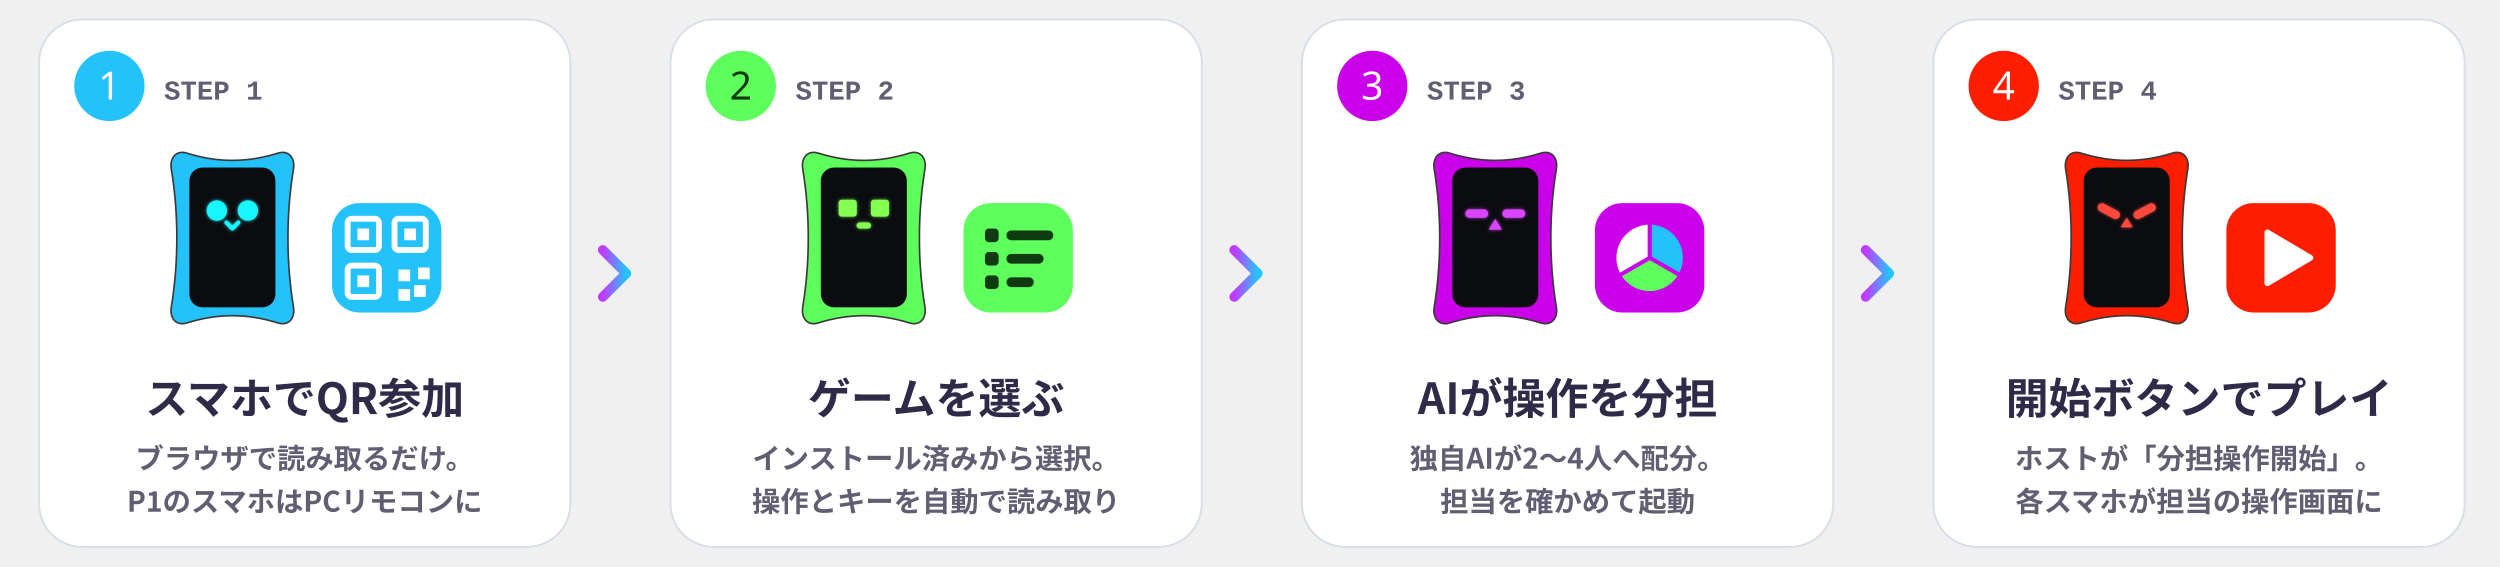
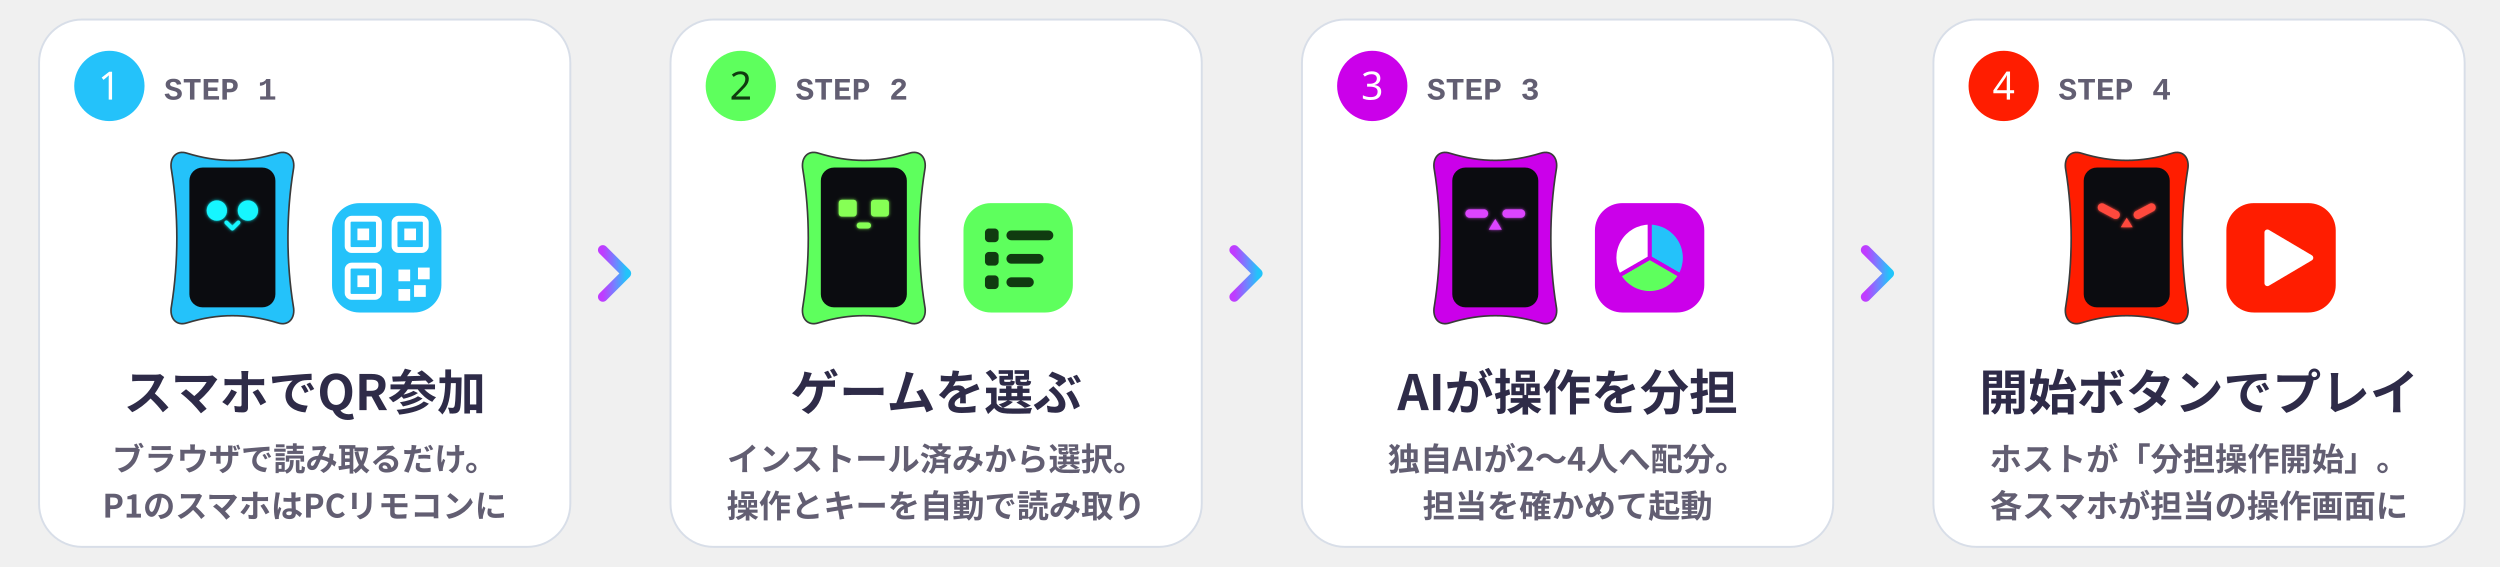
<svg xmlns="http://www.w3.org/2000/svg" viewBox="0 0 1280 290" width="1280" height="290" role="img">
  <defs>
    <filter id="glow" x="-30%" y="-30%" width="160%" height="160%">
      <feGaussianBlur stdDeviation="1.6" result="b" />
      <feMerge>
        <feMergeNode in="b" />
        <feMergeNode in="SourceGraphic" />
      </feMerge>
    </filter>
    <linearGradient id="brand" x1="0" y1="0" x2="1" y2="0">
      <stop offset="0" stop-color="#C03BFF" />
      <stop offset=".55" stop-color="#6F86FF" />
      <stop offset="1" stop-color="#22C4FA" />
    </linearGradient>
    <linearGradient id="bg" x1="0" y1="0" x2="1" y2="1">
      <stop offset="0" stop-color="#E8FAFF" />
      <stop offset="1" stop-color="#FFF5DC" />
    </linearGradient>
    <style>
.jp{font-family:'Hiragino Sans','Hiragino Kaku Gothic ProN','Yu Gothic UI','Yu Gothic','Meiryo','Noto Sans JP','Noto Sans CJK JP',sans-serif}
.disp{font-family:Impact,Haettenschweiler,'Anton','Arial Narrow Bold','Arial Black',sans-serif}
+ .rnd{font-family:RcRounded,'Hiragino Maru Gothic ProN','Yu Gothic UI','Noto Sans JP',sans-serif}
+ .hand{font-family:RcHand,'Hiragino Maru Gothic ProN','Yu Gothic UI','Noto Sans JP',sans-serif}
.mono{font-family:ui-monospace,SFMono-Regular,'Cascadia Mono',Consolas,'Liberation Mono',monospace}

@keyframes bob{0%,100%{transform:translateY(0)}50%{transform:translateY(-5px)}}
@keyframes blink{0%,90%,100%{transform:scaleY(1)}94%{transform:scaleY(.12)}}
@keyframes flow{to{stroke-dashoffset:-28}}
@keyframes pulse{0%,100%{opacity:.55}50%{opacity:1}}
.bob{animation:bob 2.6s ease-in-out infinite}
.eyes{transform-box:fill-box;transform-origin:center;animation:blink 4.8s infinite}
.flow{stroke-dasharray:6 8;animation:flow 1.1s linear infinite}
.pulse{animation:pulse 2.4s ease-in-out infinite}
@media (prefers-reduced-motion:reduce){.bob,.eyes,.flow,.pulse{animation:none}}
</style>
  </defs>
  <g transform="translate(0 0)">
    <rect x="20.0" y="10" width="272" height="270" rx="22" fill="#FFFFFF" stroke="#D8DEE8" />
    <circle cx="56.0" cy="44" r="18" fill="#24C2FA" />
    <text x="56.0" y="51" class="disp" font-size="20" font-weight="400" fill="#FFFFFF" text-anchor="middle">1</text>
-     <text x="84.0" y="51" class="mono" font-size="14" font-weight="700" fill="#625E72" text-anchor="start">STEP 1</text>
+     <text x="84.0" y="51" class="mono" font-size="16" font-weight="700" fill="#625E72" text-anchor="start">STEP 1</text>
    <g transform="translate(88.4 76.0) scale(0.6117)">
      <g class="bob" style="animation-delay:0.00s">
        <path d="M12 4C38 12 62 12 88 4C97 1 103 8 101 18C95 55 95 95 101 132C103 142 97 149 88 146C62 138 38 138 12 146C3 149-3 142-1 132C5 95 5 55-1 18C-3 8 3 1 12 4Z" fill="#24C2FA" stroke="#3A3A3A" stroke-width="1.4" />
        <rect x="14" y="16" width="72" height="117" rx="11" fill="#0B0C10" />
        <g filter="url(#glow)" transform="translate(0 6)">
          <g class="eyes" style="animation-delay:0.00s">
            <circle cx="37" cy="46" r="8.5" fill="#19F6FF" />
            <circle cx="63" cy="46" r="8.5" fill="#19F6FF" />
          </g>
          <path d="M45 56l5 5 5-5" fill="none" stroke="#19F6FF" stroke-width="3.4" stroke-linecap="round" stroke-linejoin="round" />
        </g>
      </g>
    </g>
    <rect x="170.0" y="104" width="56" height="56" rx="14" fill="#24C2FA" />
    <rect x="178.0" y="112" width="16" height="16" rx="2" fill="none" stroke="#FFFFFF" stroke-width="3" />
    <rect x="183.0" y="117" width="6" height="6" fill="#FFFFFF" />
    <rect x="202.0" y="112" width="16" height="16" rx="2" fill="none" stroke="#FFFFFF" stroke-width="3" />
    <rect x="207.0" y="117" width="6" height="6" fill="#FFFFFF" />
    <rect x="178.0" y="136" width="16" height="16" rx="2" fill="none" stroke="#FFFFFF" stroke-width="3" />
    <rect x="183.0" y="141" width="6" height="6" fill="#FFFFFF" />
    <rect x="204.0" y="138" width="6" height="6" fill="#FFFFFF" />
    <rect x="212.0" y="146" width="6" height="6" fill="#FFFFFF" />
    <rect x="204.0" y="148" width="6" height="6" fill="#FFFFFF" />
    <rect x="214.0" y="137" width="6" height="6" fill="#FFFFFF" />
-     <text x="156.0" y="212" class="jp" font-size="22" font-weight="900" fill="#2E2B48" text-anchor="middle">スマホでQR参加</text>
-     <text x="156.0" y="240" class="jp" font-size="14.5" font-weight="600" fill="#625E72" text-anchor="middle">ブラウザで読み取るだけ。</text>
-     <text x="156.0" y="262" class="jp" font-size="14.5" font-weight="600" fill="#625E72" text-anchor="middle">P1のスマホはPCリモコンに</text>
+     <text x="156.0" y="210" class="jp" font-size="25" font-weight="900" fill="#2E2B48" text-anchor="middle">スマホでQR参加</text>
+     <text x="156.0" y="241" class="jp" font-size="16.5" font-weight="700" fill="#625E72" text-anchor="middle">ブラウザで読み取るだけ。</text>
+     <text x="156.0" y="265" class="jp" font-size="16.5" font-weight="700" fill="#625E72" text-anchor="middle">P1のスマホはPCリモコンに</text>
  </g>
-   <g transform="translate(0 0)">
-     <path d="M308.65 128l12 12-12 12" fill="none" stroke="url(#brand)" stroke-width="5" stroke-linecap="round" stroke-linejoin="round" />
-   </g>
+   <path d="M308.65 128l12 12-12 12" fill="none" stroke="url(#brand)" stroke-width="5" stroke-linecap="round" stroke-linejoin="round" />
  <g transform="translate(0 0)">
    <rect x="343.3" y="10" width="272" height="270" rx="22" fill="#FFFFFF" stroke="#D8DEE8" />
    <circle cx="379.3" cy="44" r="18" fill="#5EFF5D" />
    <text x="379.3" y="51" class="disp" font-size="20" font-weight="400" fill="#103B10" text-anchor="middle">2</text>
-     <text x="407.3" y="51" class="mono" font-size="14" font-weight="700" fill="#625E72" text-anchor="start">STEP 2</text>
+     <text x="407.3" y="51" class="mono" font-size="16" font-weight="700" fill="#625E72" text-anchor="start">STEP 2</text>
    <g transform="translate(411.7 76.0) scale(0.6117)">
      <g class="bob" style="animation-delay:0.40s">
        <path d="M12 4C38 12 62 12 88 4C97 1 103 8 101 18C95 55 95 95 101 132C103 142 97 149 88 146C62 138 38 138 12 146C3 149-3 142-1 132C5 95 5 55-1 18C-3 8 3 1 12 4Z" fill="#5EFF5D" stroke="#3A3A3A" stroke-width="1.4" />
        <rect x="14" y="16" width="72" height="117" rx="11" fill="#0B0C10" />
        <g filter="url(#glow)" transform="translate(0 6)">
          <g class="eyes" style="animation-delay:0.68s">
            <rect x="29" y="37" width="15" height="14" rx="2.5" fill="#86FF55" />
            <rect x="56" y="37" width="15" height="14" rx="2.5" fill="#86FF55" />
          </g>
          <rect x="44" y="56" width="12" height="5" rx="2.5" fill="#86FF55" />
        </g>
      </g>
    </g>
    <rect x="493.3" y="104" width="56" height="56" rx="14" fill="#5EFF5D" />
    <rect x="504.3" y="117" width="7" height="7" rx="2" fill="#103B10" />
    <rect x="515.3" y="118" width="24" height="5" rx="2.5" fill="#103B10" />
    <rect x="504.3" y="129" width="7" height="7" rx="2" fill="#103B10" />
    <rect x="515.3" y="130" width="19" height="5" rx="2.5" fill="#103B10" />
    <rect x="504.3" y="141" width="7" height="7" rx="2" fill="#103B10" />
    <rect x="515.3" y="142" width="14" height="5" rx="2.5" fill="#103B10" />
-     <text x="479.3" y="212" class="jp" font-size="22" font-weight="900" fill="#2E2B48" text-anchor="middle">ゲームを選ぶ</text>
-     <text x="479.3" y="240" class="jp" font-size="14.5" font-weight="600" fill="#625E72" text-anchor="middle">インストール済みから選択。</text>
-     <text x="479.3" y="262" class="jp" font-size="14.5" font-weight="600" fill="#625E72" text-anchor="middle">操作とキーを自動で読み取り</text>
+     <text x="479.3" y="210" class="jp" font-size="25" font-weight="900" fill="#2E2B48" text-anchor="middle">ゲームを選ぶ</text>
+     <text x="479.3" y="241" class="jp" font-size="16.5" font-weight="700" fill="#625E72" text-anchor="middle">インストール済みから選択。</text>
+     <text x="479.3" y="265" class="jp" font-size="16.5" font-weight="700" fill="#625E72" text-anchor="middle">操作とキーを自動で読み取り</text>
  </g>
-   <g transform="translate(0 0)">
-     <path d="M631.95 128l12 12-12 12" fill="none" stroke="url(#brand)" stroke-width="5" stroke-linecap="round" stroke-linejoin="round" />
-   </g>
+   <path d="M631.95 128l12 12-12 12" fill="none" stroke="url(#brand)" stroke-width="5" stroke-linecap="round" stroke-linejoin="round" />
  <g transform="translate(0 0)">
    <rect x="666.6" y="10" width="272" height="270" rx="22" fill="#FFFFFF" stroke="#D8DEE8" />
    <circle cx="702.6" cy="44" r="18" fill="#CB00EA" />
    <text x="702.6" y="51" class="disp" font-size="20" font-weight="400" fill="#FFFFFF" text-anchor="middle">3</text>
-     <text x="730.6" y="51" class="mono" font-size="14" font-weight="700" fill="#625E72" text-anchor="start">STEP 3</text>
+     <text x="730.6" y="51" class="mono" font-size="16" font-weight="700" fill="#625E72" text-anchor="start">STEP 3</text>
    <g transform="translate(735.0 76.0) scale(0.6117)">
      <g class="bob" style="animation-delay:0.80s">
        <path d="M12 4C38 12 62 12 88 4C97 1 103 8 101 18C95 55 95 95 101 132C103 142 97 149 88 146C62 138 38 138 12 146C3 149-3 142-1 132C5 95 5 55-1 18C-3 8 3 1 12 4Z" fill="#CB00EA" stroke="#3A3A3A" stroke-width="1.4" />
        <rect x="14" y="16" width="72" height="117" rx="11" fill="#0B0C10" />
        <g filter="url(#glow)" transform="translate(0 6)">
          <g class="eyes" style="animation-delay:1.36s">
            <rect x="25" y="45" width="19" height="7" rx="3.5" fill="#DC45FF" />
            <rect x="56" y="45" width="19" height="7" rx="3.5" fill="#DC45FF" />
          </g>
          <path d="M50 53l-5.5 9h11z" fill="#DC45FF" />
        </g>
      </g>
    </g>
    <rect x="816.6" y="104" width="56" height="56" rx="14" fill="#CB00EA" />
    <path d="M844.6 132L844.6 114.0A18 18 0 0 1 860.2 141.0Z" fill="#24C2FA" stroke="#CB00EA" stroke-width="2" />
    <path d="M844.6 132L860.2 141.0A18 18 0 0 1 829.0 141.0Z" fill="#5EFF5D" stroke="#CB00EA" stroke-width="2" />
    <path d="M844.6 132L829.0 141.0A18 18 0 0 1 844.6 114.0Z" fill="#FFFFFF" stroke="#CB00EA" stroke-width="2" />
-     <text x="802.6" y="212" class="jp" font-size="22" font-weight="900" fill="#2E2B48" text-anchor="middle">AIが操作を分担</text>
-     <text x="802.6" y="240" class="jp" font-size="14.5" font-weight="600" fill="#625E72" text-anchor="middle">独自AIが2〜4人へ配分。</text>
-     <text x="802.6" y="262" class="jp" font-size="14.5" font-weight="600" fill="#625E72" text-anchor="middle">担当を確かめて起動</text>
+     <text x="802.6" y="210" class="jp" font-size="25" font-weight="900" fill="#2E2B48" text-anchor="middle">AIが操作を分担</text>
+     <text x="802.6" y="241" class="jp" font-size="16.5" font-weight="700" fill="#625E72" text-anchor="middle">独自AIが2〜4人へ配分。</text>
+     <text x="802.6" y="265" class="jp" font-size="16.5" font-weight="700" fill="#625E72" text-anchor="middle">担当を確かめて起動</text>
  </g>
-   <g transform="translate(0 0)">
-     <path d="M955.25 128l12 12-12 12" fill="none" stroke="url(#brand)" stroke-width="5" stroke-linecap="round" stroke-linejoin="round" />
-   </g>
+   <path d="M955.25 128l12 12-12 12" fill="none" stroke="url(#brand)" stroke-width="5" stroke-linecap="round" stroke-linejoin="round" />
  <g transform="translate(0 0)">
    <rect x="989.9" y="10" width="272" height="270" rx="22" fill="#FFFFFF" stroke="#D8DEE8" />
    <circle cx="1025.9" cy="44" r="18" fill="#FF1D00" />
    <text x="1025.9" y="51" class="disp" font-size="20" font-weight="400" fill="#FFFFFF" text-anchor="middle">4</text>
-     <text x="1053.9" y="51" class="mono" font-size="14" font-weight="700" fill="#625E72" text-anchor="start">STEP 4</text>
+     <text x="1053.9" y="51" class="mono" font-size="16" font-weight="700" fill="#625E72" text-anchor="start">STEP 4</text>
    <g transform="translate(1058.3 76.0) scale(0.6117)">
      <g class="bob" style="animation-delay:1.20s">
        <path d="M12 4C38 12 62 12 88 4C97 1 103 8 101 18C95 55 95 95 101 132C103 142 97 149 88 146C62 138 38 138 12 146C3 149-3 142-1 132C5 95 5 55-1 18C-3 8 3 1 12 4Z" fill="#FF1D00" stroke="#3A3A3A" stroke-width="1.4" />
        <rect x="14" y="16" width="72" height="117" rx="11" fill="#0B0C10" />
        <g filter="url(#glow)" transform="translate(0 6)">
          <g class="eyes" style="animation-delay:2.04s">
            <rect x="25" y="43" width="20" height="7" rx="3.5" fill="#FF4A3D" transform="rotate(28 35 46.5)" />
            <rect x="55" y="43" width="20" height="7" rx="3.5" fill="#FF4A3D" transform="rotate(-28 65 46.5)" />
          </g>
          <path d="M50 52l-5 8h10z" fill="#FF4A3D" />
        </g>
      </g>
    </g>
    <rect x="1139.9" y="104" width="56" height="56" rx="14" fill="#FF1D00" />
    <path d="M1160.9 119L1182.9 132L1160.9 145Z" fill="#FFFFFF" stroke="#FFFFFF" stroke-width="3" stroke-linejoin="round" />
-     <text x="1125.9" y="212" class="jp" font-size="22" font-weight="900" fill="#2E2B48" text-anchor="middle">開始ボタンでプレイ</text>
-     <text x="1125.9" y="240" class="jp" font-size="14.5" font-weight="600" fill="#625E72" text-anchor="middle">ホストが「分担操作開始」。</text>
-     <text x="1125.9" y="262" class="jp" font-size="14.5" font-weight="600" fill="#625E72" text-anchor="middle">各スマホが担当の操作画面に</text>
+     <text x="1125.9" y="210" class="jp" font-size="25" font-weight="900" fill="#2E2B48" text-anchor="middle">開始ボタンでプレイ</text>
+     <text x="1125.9" y="241" class="jp" font-size="16.5" font-weight="700" fill="#625E72" text-anchor="middle">ホストが「分担操作開始」。</text>
+     <text x="1125.9" y="265" class="jp" font-size="16.5" font-weight="700" fill="#625E72" text-anchor="middle">各スマホが担当の操作画面に</text>
  </g>
</svg>
